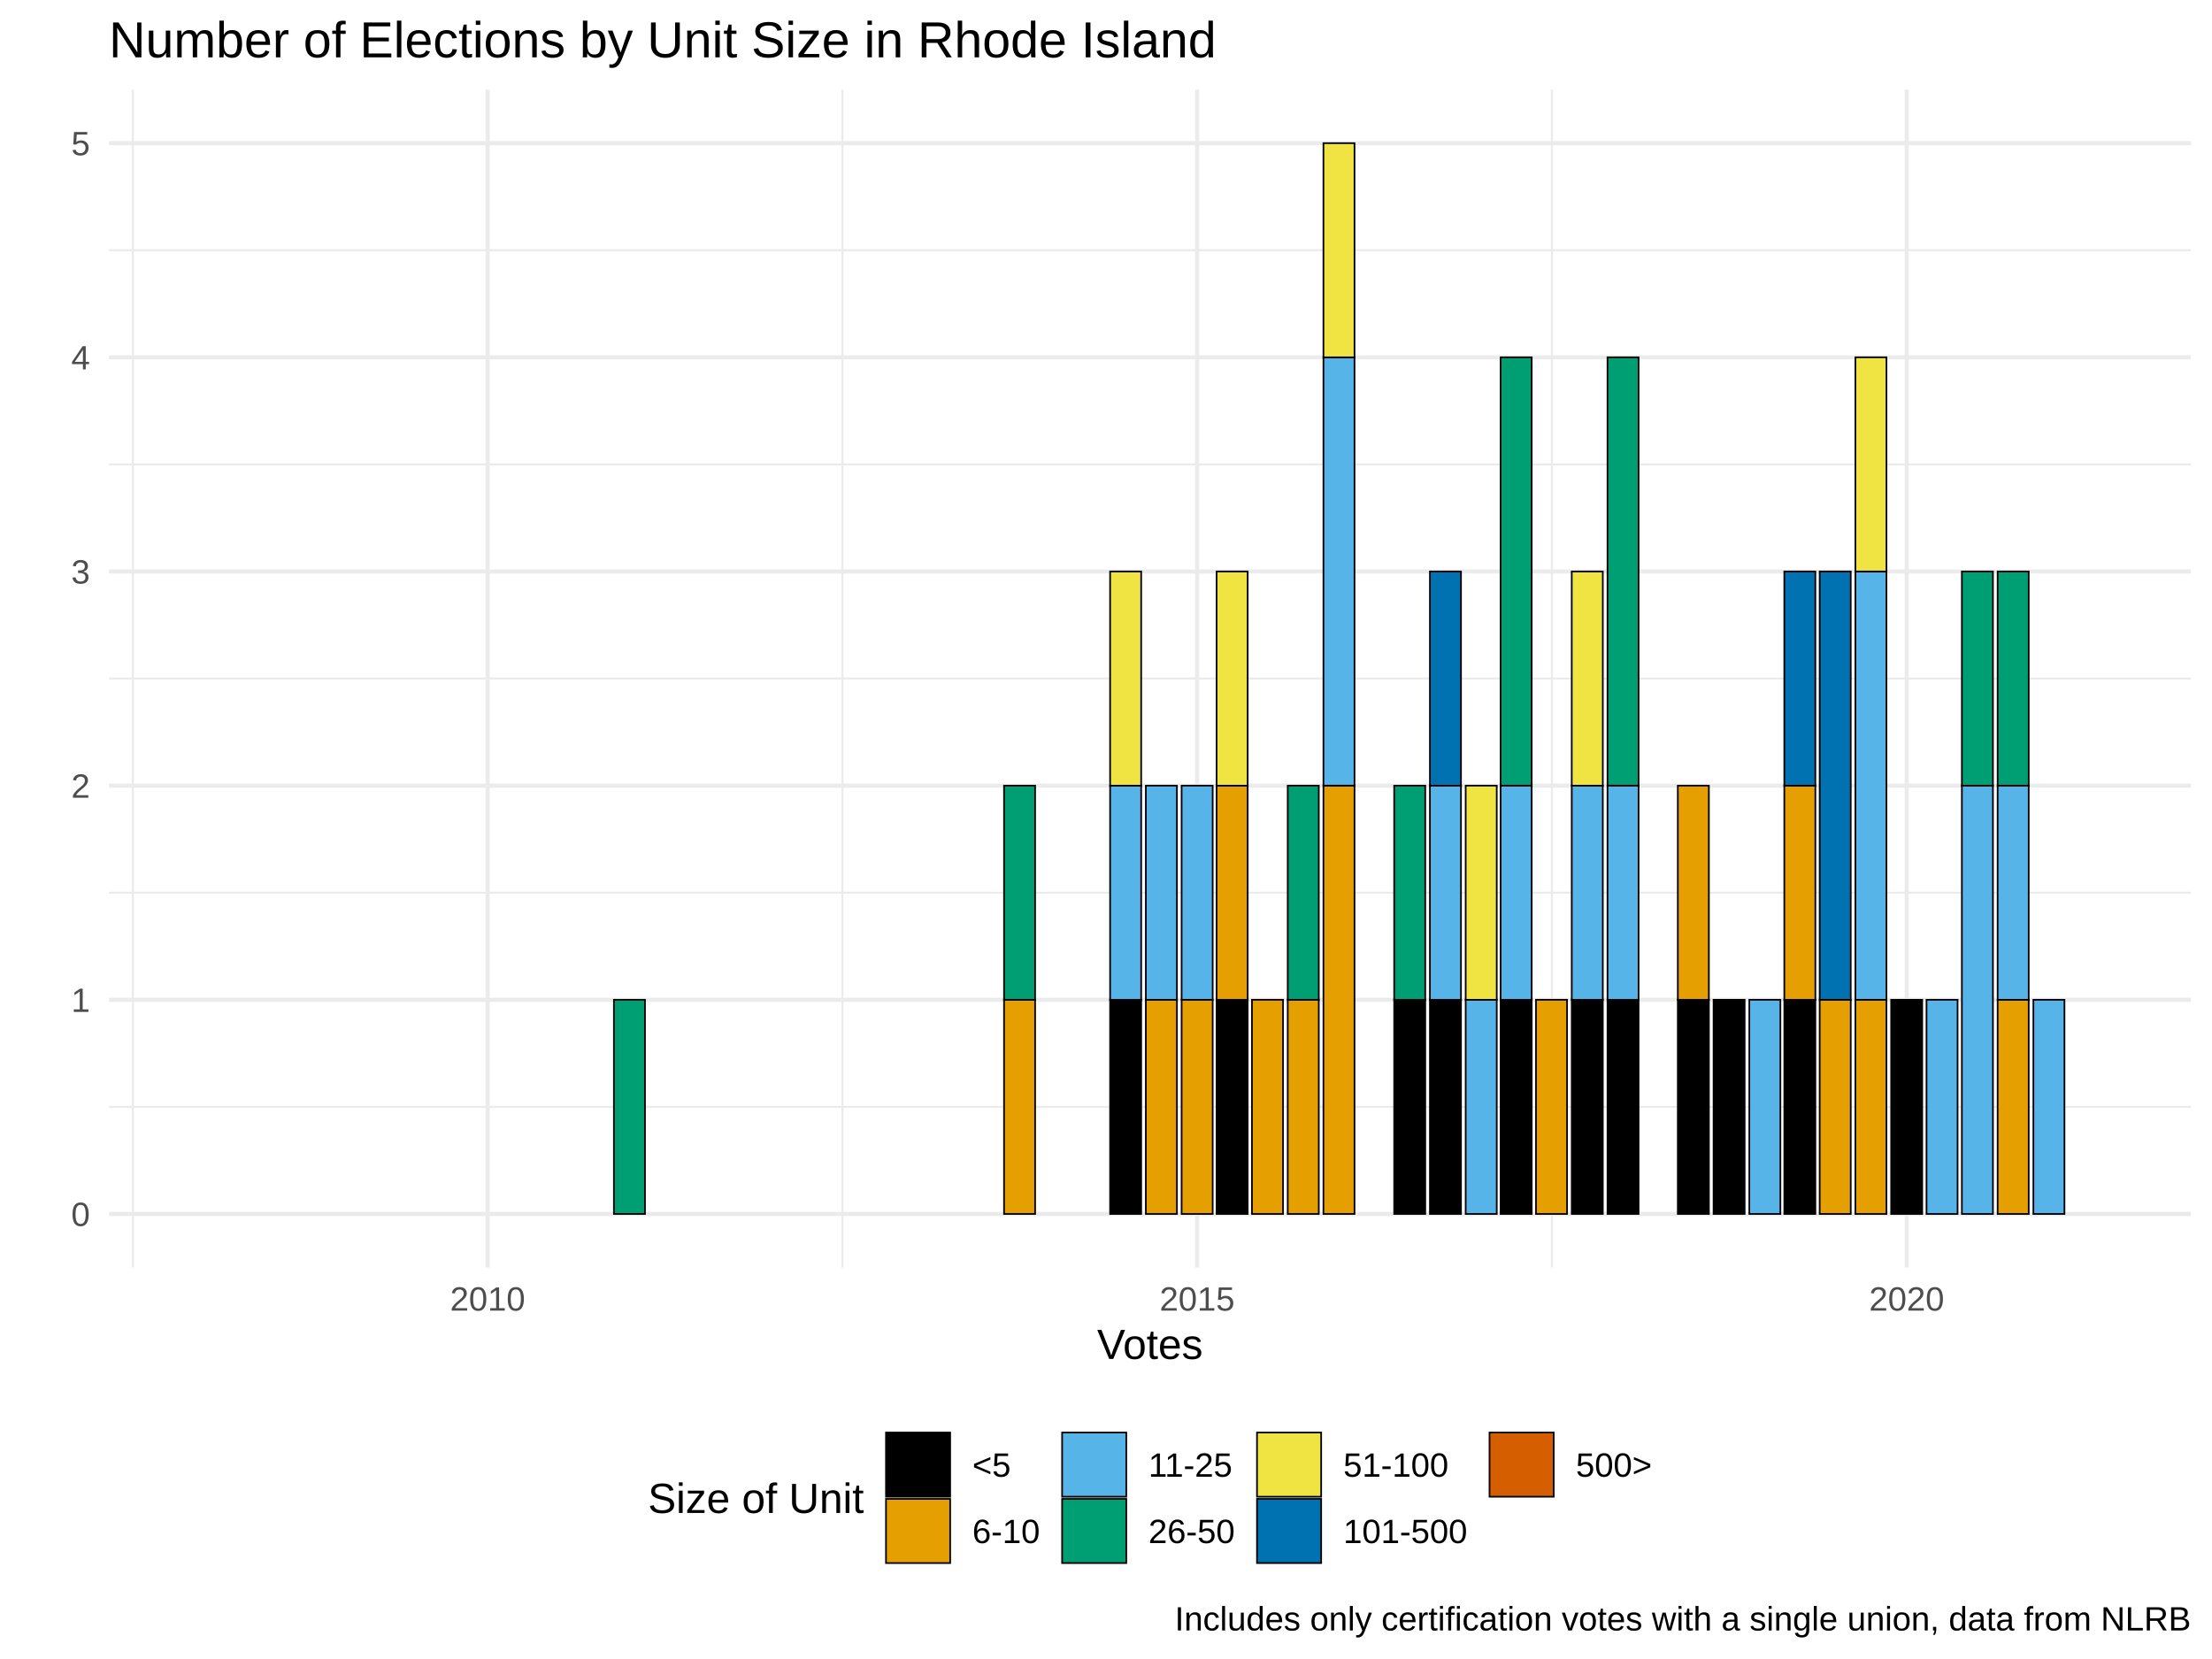
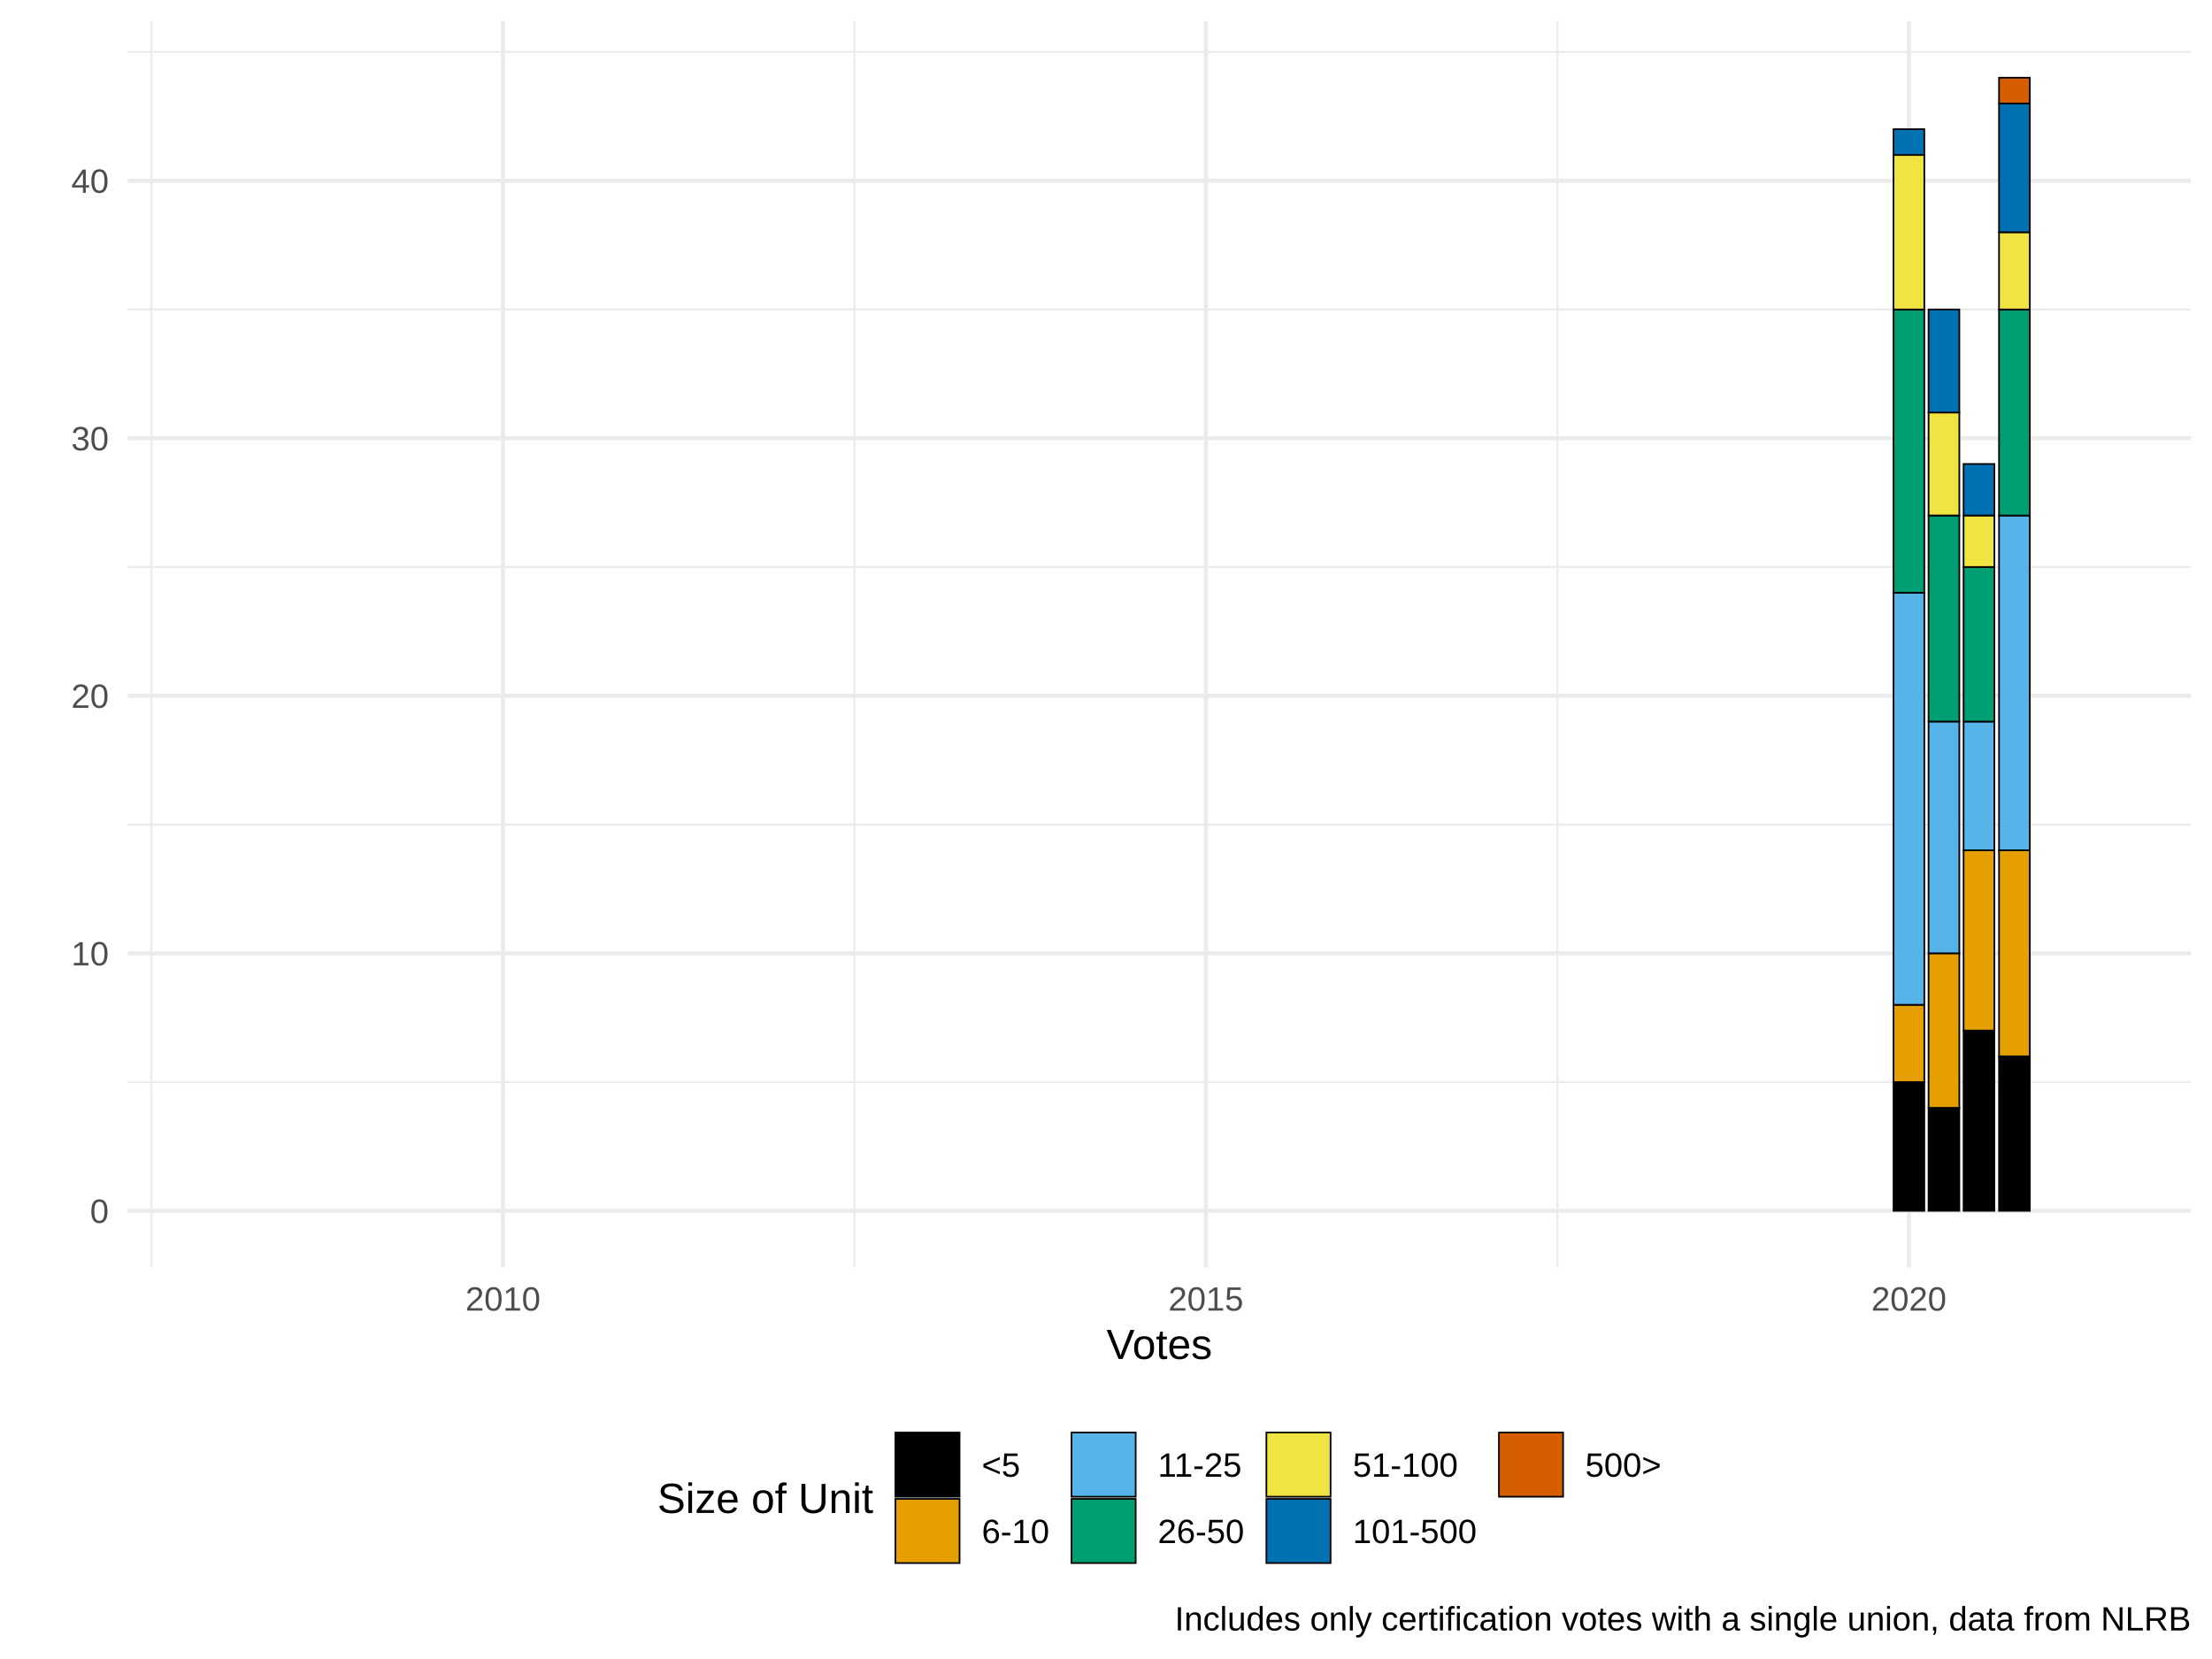
<svg xmlns="http://www.w3.org/2000/svg" class="svglite" width="576.00pt" height="432.00pt" viewBox="0 0 576.00 432.00">
  <defs>
    <style type="text/css">
    .svglite line, .svglite polyline, .svglite polygon, .svglite path, .svglite rect, .svglite circle {
      fill: none;
      stroke: #000000;
      stroke-linecap: round;
      stroke-linejoin: round;
      stroke-miterlimit: 10.00;
    }
  </style>
  </defs>
  <rect width="100%" height="100%" style="stroke: none; fill: #FFFFFF;" />
  <defs>
    <clipPath id="cpMC4wMHw1NzYuMDB8MC4wMHw0MzIuMDA=">
      <rect x="0.00" y="0.00" width="576.00" height="432.00" />
    </clipPath>
  </defs>
  <g clip-path="url(#cpMC4wMHw1NzYuMDB8MC4wMHw0MzIuMDA=)">
</g>
  <defs>
-     <clipPath id="cpMjguMzd8NTcwLjUyfDIzLjM0fDMzMC4wNQ==">
-       <rect x="28.37" y="23.34" width="542.15" height="306.71" />
+     <clipPath id="cpMzMuMjd8NTcwLjUyfDUuNDh8MzMwLjA1">
+       <rect x="33.27" y="5.48" width="537.25" height="324.57" />
    </clipPath>
  </defs>
-   <g clip-path="url(#cpMjguMzd8NTcwLjUyfDIzLjM0fDMzMC4wNQ==)">
-     <polyline points="28.37,288.23 570.52,288.23 " style="stroke-width: 0.53; stroke: #EBEBEB; stroke-linecap: butt;" />
-     <polyline points="28.37,232.46 570.52,232.46 " style="stroke-width: 0.53; stroke: #EBEBEB; stroke-linecap: butt;" />
-     <polyline points="28.37,176.69 570.52,176.69 " style="stroke-width: 0.53; stroke: #EBEBEB; stroke-linecap: butt;" />
-     <polyline points="28.37,120.93 570.52,120.93 " style="stroke-width: 0.53; stroke: #EBEBEB; stroke-linecap: butt;" />
-     <polyline points="28.37,65.16 570.52,65.16 " style="stroke-width: 0.53; stroke: #EBEBEB; stroke-linecap: butt;" />
-     <polyline points="34.60,330.05 34.60,23.34 " style="stroke-width: 0.53; stroke: #EBEBEB; stroke-linecap: butt;" />
-     <polyline points="219.36,330.05 219.36,23.34 " style="stroke-width: 0.53; stroke: #EBEBEB; stroke-linecap: butt;" />
-     <polyline points="404.12,330.05 404.12,23.34 " style="stroke-width: 0.53; stroke: #EBEBEB; stroke-linecap: butt;" />
-     <polyline points="28.37,316.11 570.52,316.11 " style="stroke-width: 1.07; stroke: #EBEBEB; stroke-linecap: butt;" />
-     <polyline points="28.37,260.34 570.52,260.34 " style="stroke-width: 1.07; stroke: #EBEBEB; stroke-linecap: butt;" />
-     <polyline points="28.37,204.58 570.52,204.58 " style="stroke-width: 1.07; stroke: #EBEBEB; stroke-linecap: butt;" />
-     <polyline points="28.37,148.81 570.52,148.81 " style="stroke-width: 1.07; stroke: #EBEBEB; stroke-linecap: butt;" />
-     <polyline points="28.37,93.04 570.52,93.04 " style="stroke-width: 1.07; stroke: #EBEBEB; stroke-linecap: butt;" />
-     <polyline points="28.37,37.28 570.52,37.28 " style="stroke-width: 1.07; stroke: #EBEBEB; stroke-linecap: butt;" />
-     <polyline points="126.98,330.05 126.98,23.34 " style="stroke-width: 1.07; stroke: #EBEBEB; stroke-linecap: butt;" />
-     <polyline points="311.74,330.05 311.74,23.34 " style="stroke-width: 1.07; stroke: #EBEBEB; stroke-linecap: butt;" />
-     <polyline points="496.50,330.05 496.50,23.34 " style="stroke-width: 1.07; stroke: #EBEBEB; stroke-linecap: butt;" />
-     <rect x="289.07" y="260.34" width="8.09" height="55.77" style="stroke-width: 0.43; stroke-linecap: square; stroke-linejoin: miter; fill: #000000;" />
-     <rect x="316.80" y="260.34" width="8.09" height="55.77" style="stroke-width: 0.43; stroke-linecap: square; stroke-linejoin: miter; fill: #000000;" />
-     <rect x="363.04" y="260.34" width="8.09" height="55.77" style="stroke-width: 0.43; stroke-linecap: square; stroke-linejoin: miter; fill: #000000;" />
-     <rect x="372.35" y="260.34" width="8.09" height="55.77" style="stroke-width: 0.43; stroke-linecap: square; stroke-linejoin: miter; fill: #000000;" />
-     <rect x="390.76" y="260.34" width="8.09" height="55.77" style="stroke-width: 0.43; stroke-linecap: square; stroke-linejoin: miter; fill: #000000;" />
-     <rect x="409.28" y="260.34" width="8.09" height="55.77" style="stroke-width: 0.43; stroke-linecap: square; stroke-linejoin: miter; fill: #000000;" />
-     <rect x="418.59" y="260.34" width="8.09" height="55.77" style="stroke-width: 0.43; stroke-linecap: square; stroke-linejoin: miter; fill: #000000;" />
-     <rect x="436.90" y="260.34" width="8.09" height="55.77" style="stroke-width: 0.43; stroke-linecap: square; stroke-linejoin: miter; fill: #000000;" />
-     <rect x="446.21" y="260.34" width="8.09" height="55.77" style="stroke-width: 0.43; stroke-linecap: square; stroke-linejoin: miter; fill: #000000;" />
-     <rect x="464.63" y="260.34" width="8.09" height="55.77" style="stroke-width: 0.43; stroke-linecap: square; stroke-linejoin: miter; fill: #000000;" />
-     <rect x="492.45" y="260.34" width="8.09" height="55.77" style="stroke-width: 0.43; stroke-linecap: square; stroke-linejoin: miter; fill: #000000;" />
-     <rect x="261.45" y="260.34" width="8.09" height="55.77" style="stroke-width: 0.43; stroke-linecap: square; stroke-linejoin: miter; fill: #E69F00;" />
-     <rect x="298.38" y="260.34" width="8.09" height="55.77" style="stroke-width: 0.43; stroke-linecap: square; stroke-linejoin: miter; fill: #E69F00;" />
-     <rect x="307.69" y="260.34" width="8.09" height="55.77" style="stroke-width: 0.43; stroke-linecap: square; stroke-linejoin: miter; fill: #E69F00;" />
-     <rect x="316.80" y="204.58" width="8.09" height="55.77" style="stroke-width: 0.43; stroke-linecap: square; stroke-linejoin: miter; fill: #E69F00;" />
-     <rect x="326.01" y="260.34" width="8.09" height="55.77" style="stroke-width: 0.43; stroke-linecap: square; stroke-linejoin: miter; fill: #E69F00;" />
-     <rect x="335.32" y="260.34" width="8.09" height="55.77" style="stroke-width: 0.43; stroke-linecap: square; stroke-linejoin: miter; fill: #E69F00;" />
-     <rect x="344.62" y="204.58" width="8.09" height="111.53" style="stroke-width: 0.43; stroke-linecap: square; stroke-linejoin: miter; fill: #E69F00;" />
-     <rect x="399.97" y="260.34" width="8.09" height="55.77" style="stroke-width: 0.43; stroke-linecap: square; stroke-linejoin: miter; fill: #E69F00;" />
-     <rect x="436.90" y="204.58" width="8.09" height="55.77" style="stroke-width: 0.43; stroke-linecap: square; stroke-linejoin: miter; fill: #E69F00;" />
-     <rect x="464.63" y="204.58" width="8.09" height="55.77" style="stroke-width: 0.43; stroke-linecap: square; stroke-linejoin: miter; fill: #E69F00;" />
-     <rect x="473.84" y="260.34" width="8.09" height="55.77" style="stroke-width: 0.43; stroke-linecap: square; stroke-linejoin: miter; fill: #E69F00;" />
-     <rect x="483.14" y="260.34" width="8.09" height="55.77" style="stroke-width: 0.43; stroke-linecap: square; stroke-linejoin: miter; fill: #E69F00;" />
-     <rect x="520.18" y="260.34" width="8.09" height="55.77" style="stroke-width: 0.43; stroke-linecap: square; stroke-linejoin: miter; fill: #E69F00;" />
-     <rect x="289.07" y="204.58" width="8.09" height="55.77" style="stroke-width: 0.43; stroke-linecap: square; stroke-linejoin: miter; fill: #56B4E9;" />
-     <rect x="298.38" y="204.58" width="8.09" height="55.77" style="stroke-width: 0.43; stroke-linecap: square; stroke-linejoin: miter; fill: #56B4E9;" />
-     <rect x="307.69" y="204.58" width="8.09" height="55.77" style="stroke-width: 0.43; stroke-linecap: square; stroke-linejoin: miter; fill: #56B4E9;" />
-     <rect x="344.62" y="93.04" width="8.09" height="111.53" style="stroke-width: 0.43; stroke-linecap: square; stroke-linejoin: miter; fill: #56B4E9;" />
-     <rect x="372.35" y="204.58" width="8.09" height="55.77" style="stroke-width: 0.43; stroke-linecap: square; stroke-linejoin: miter; fill: #56B4E9;" />
-     <rect x="381.66" y="260.34" width="8.09" height="55.77" style="stroke-width: 0.43; stroke-linecap: square; stroke-linejoin: miter; fill: #56B4E9;" />
-     <rect x="390.76" y="204.58" width="8.09" height="55.77" style="stroke-width: 0.43; stroke-linecap: square; stroke-linejoin: miter; fill: #56B4E9;" />
-     <rect x="409.28" y="204.58" width="8.09" height="55.77" style="stroke-width: 0.43; stroke-linecap: square; stroke-linejoin: miter; fill: #56B4E9;" />
-     <rect x="418.59" y="204.58" width="8.09" height="55.77" style="stroke-width: 0.43; stroke-linecap: square; stroke-linejoin: miter; fill: #56B4E9;" />
-     <rect x="455.52" y="260.34" width="8.09" height="55.77" style="stroke-width: 0.43; stroke-linecap: square; stroke-linejoin: miter; fill: #56B4E9;" />
-     <rect x="483.14" y="148.81" width="8.09" height="111.53" style="stroke-width: 0.43; stroke-linecap: square; stroke-linejoin: miter; fill: #56B4E9;" />
-     <rect x="501.66" y="260.34" width="8.09" height="55.77" style="stroke-width: 0.43; stroke-linecap: square; stroke-linejoin: miter; fill: #56B4E9;" />
-     <rect x="510.87" y="204.58" width="8.09" height="111.53" style="stroke-width: 0.43; stroke-linecap: square; stroke-linejoin: miter; fill: #56B4E9;" />
-     <rect x="520.18" y="204.58" width="8.09" height="55.77" style="stroke-width: 0.43; stroke-linecap: square; stroke-linejoin: miter; fill: #56B4E9;" />
-     <rect x="529.49" y="260.34" width="8.09" height="55.77" style="stroke-width: 0.43; stroke-linecap: square; stroke-linejoin: miter; fill: #56B4E9;" />
-     <rect x="159.86" y="260.34" width="8.09" height="55.77" style="stroke-width: 0.43; stroke-linecap: square; stroke-linejoin: miter; fill: #009E73;" />
-     <rect x="261.45" y="204.58" width="8.09" height="55.77" style="stroke-width: 0.43; stroke-linecap: square; stroke-linejoin: miter; fill: #009E73;" />
-     <rect x="335.32" y="204.58" width="8.09" height="55.77" style="stroke-width: 0.43; stroke-linecap: square; stroke-linejoin: miter; fill: #009E73;" />
-     <rect x="363.04" y="204.58" width="8.09" height="55.77" style="stroke-width: 0.43; stroke-linecap: square; stroke-linejoin: miter; fill: #009E73;" />
-     <rect x="390.76" y="93.04" width="8.09" height="111.53" style="stroke-width: 0.43; stroke-linecap: square; stroke-linejoin: miter; fill: #009E73;" />
-     <rect x="418.59" y="93.04" width="8.09" height="111.53" style="stroke-width: 0.43; stroke-linecap: square; stroke-linejoin: miter; fill: #009E73;" />
-     <rect x="510.87" y="148.81" width="8.09" height="55.77" style="stroke-width: 0.43; stroke-linecap: square; stroke-linejoin: miter; fill: #009E73;" />
-     <rect x="520.18" y="148.81" width="8.09" height="55.77" style="stroke-width: 0.43; stroke-linecap: square; stroke-linejoin: miter; fill: #009E73;" />
-     <rect x="289.07" y="148.81" width="8.09" height="55.77" style="stroke-width: 0.43; stroke-linecap: square; stroke-linejoin: miter; fill: #F0E442;" />
-     <rect x="316.80" y="148.81" width="8.09" height="55.77" style="stroke-width: 0.43; stroke-linecap: square; stroke-linejoin: miter; fill: #F0E442;" />
-     <rect x="344.62" y="37.28" width="8.09" height="55.77" style="stroke-width: 0.43; stroke-linecap: square; stroke-linejoin: miter; fill: #F0E442;" />
-     <rect x="381.66" y="204.58" width="8.09" height="55.77" style="stroke-width: 0.43; stroke-linecap: square; stroke-linejoin: miter; fill: #F0E442;" />
-     <rect x="409.28" y="148.81" width="8.09" height="55.77" style="stroke-width: 0.43; stroke-linecap: square; stroke-linejoin: miter; fill: #F0E442;" />
-     <rect x="483.14" y="93.04" width="8.09" height="55.77" style="stroke-width: 0.43; stroke-linecap: square; stroke-linejoin: miter; fill: #F0E442;" />
-     <rect x="372.35" y="148.81" width="8.09" height="55.77" style="stroke-width: 0.43; stroke-linecap: square; stroke-linejoin: miter; fill: #0072B2;" />
-     <rect x="464.63" y="148.81" width="8.09" height="55.77" style="stroke-width: 0.43; stroke-linecap: square; stroke-linejoin: miter; fill: #0072B2;" />
-     <rect x="473.84" y="148.81" width="8.09" height="111.53" style="stroke-width: 0.43; stroke-linecap: square; stroke-linejoin: miter; fill: #0072B2;" />
+   <g clip-path="url(#cpMzMuMjd8NTcwLjUyfDUuNDh8MzMwLjA1)">
+     <polyline points="33.27,281.77 570.52,281.77 " style="stroke-width: 0.53; stroke: #EBEBEB; stroke-linecap: butt;" />
+     <polyline points="33.27,214.71 570.52,214.71 " style="stroke-width: 0.53; stroke: #EBEBEB; stroke-linecap: butt;" />
+     <polyline points="33.27,147.65 570.52,147.65 " style="stroke-width: 0.53; stroke: #EBEBEB; stroke-linecap: butt;" />
+     <polyline points="33.27,80.59 570.52,80.59 " style="stroke-width: 0.53; stroke: #EBEBEB; stroke-linecap: butt;" />
+     <polyline points="33.27,13.53 570.52,13.53 " style="stroke-width: 0.53; stroke: #EBEBEB; stroke-linecap: butt;" />
+     <polyline points="39.44,330.05 39.44,5.48 " style="stroke-width: 0.53; stroke: #EBEBEB; stroke-linecap: butt;" />
+     <polyline points="222.50,330.05 222.50,5.48 " style="stroke-width: 0.53; stroke: #EBEBEB; stroke-linecap: butt;" />
+     <polyline points="405.55,330.05 405.55,5.48 " style="stroke-width: 0.53; stroke: #EBEBEB; stroke-linecap: butt;" />
+     <polyline points="33.27,315.30 570.52,315.30 " style="stroke-width: 1.07; stroke: #EBEBEB; stroke-linecap: butt;" />
+     <polyline points="33.27,248.24 570.52,248.24 " style="stroke-width: 1.07; stroke: #EBEBEB; stroke-linecap: butt;" />
+     <polyline points="33.27,181.18 570.52,181.18 " style="stroke-width: 1.07; stroke: #EBEBEB; stroke-linecap: butt;" />
+     <polyline points="33.27,114.12 570.52,114.12 " style="stroke-width: 1.07; stroke: #EBEBEB; stroke-linecap: butt;" />
+     <polyline points="33.27,47.06 570.52,47.06 " style="stroke-width: 1.07; stroke: #EBEBEB; stroke-linecap: butt;" />
+     <polyline points="130.97,330.05 130.97,5.48 " style="stroke-width: 1.07; stroke: #EBEBEB; stroke-linecap: butt;" />
+     <polyline points="314.02,330.05 314.02,5.48 " style="stroke-width: 1.07; stroke: #EBEBEB; stroke-linecap: butt;" />
+     <polyline points="497.08,330.05 497.08,5.48 " style="stroke-width: 1.07; stroke: #EBEBEB; stroke-linecap: butt;" />
+     <rect x="493.07" y="281.77" width="8.02" height="33.53" style="stroke-width: 0.43; stroke-linecap: square; stroke-linejoin: miter; fill: #000000;" />
+     <rect x="502.19" y="288.47" width="8.02" height="26.82" style="stroke-width: 0.43; stroke-linecap: square; stroke-linejoin: miter; fill: #000000;" />
+     <rect x="511.31" y="268.36" width="8.02" height="46.94" style="stroke-width: 0.43; stroke-linecap: square; stroke-linejoin: miter; fill: #000000;" />
+     <rect x="520.54" y="275.06" width="8.02" height="40.24" style="stroke-width: 0.43; stroke-linecap: square; stroke-linejoin: miter; fill: #000000;" />
+     <rect x="493.07" y="261.65" width="8.02" height="20.12" style="stroke-width: 0.43; stroke-linecap: square; stroke-linejoin: miter; fill: #E69F00;" />
+     <rect x="502.19" y="248.24" width="8.02" height="40.24" style="stroke-width: 0.43; stroke-linecap: square; stroke-linejoin: miter; fill: #E69F00;" />
+     <rect x="511.31" y="221.41" width="8.02" height="46.94" style="stroke-width: 0.43; stroke-linecap: square; stroke-linejoin: miter; fill: #E69F00;" />
+     <rect x="520.54" y="221.41" width="8.02" height="53.65" style="stroke-width: 0.43; stroke-linecap: square; stroke-linejoin: miter; fill: #E69F00;" />
+     <rect x="493.07" y="154.35" width="8.02" height="107.30" style="stroke-width: 0.43; stroke-linecap: square; stroke-linejoin: miter; fill: #56B4E9;" />
+     <rect x="502.19" y="187.88" width="8.02" height="60.35" style="stroke-width: 0.43; stroke-linecap: square; stroke-linejoin: miter; fill: #56B4E9;" />
+     <rect x="511.31" y="187.88" width="8.02" height="33.53" style="stroke-width: 0.43; stroke-linecap: square; stroke-linejoin: miter; fill: #56B4E9;" />
+     <rect x="520.54" y="134.23" width="8.02" height="87.18" style="stroke-width: 0.43; stroke-linecap: square; stroke-linejoin: miter; fill: #56B4E9;" />
+     <rect x="493.07" y="80.59" width="8.02" height="73.77" style="stroke-width: 0.43; stroke-linecap: square; stroke-linejoin: miter; fill: #009E73;" />
+     <rect x="502.19" y="134.23" width="8.02" height="53.65" style="stroke-width: 0.43; stroke-linecap: square; stroke-linejoin: miter; fill: #009E73;" />
+     <rect x="511.31" y="147.65" width="8.02" height="40.24" style="stroke-width: 0.43; stroke-linecap: square; stroke-linejoin: miter; fill: #009E73;" />
+     <rect x="520.54" y="80.59" width="8.02" height="53.65" style="stroke-width: 0.43; stroke-linecap: square; stroke-linejoin: miter; fill: #009E73;" />
+     <rect x="493.07" y="40.35" width="8.02" height="40.24" style="stroke-width: 0.43; stroke-linecap: square; stroke-linejoin: miter; fill: #F0E442;" />
+     <rect x="502.19" y="107.41" width="8.02" height="26.82" style="stroke-width: 0.43; stroke-linecap: square; stroke-linejoin: miter; fill: #F0E442;" />
+     <rect x="511.31" y="134.23" width="8.02" height="13.41" style="stroke-width: 0.43; stroke-linecap: square; stroke-linejoin: miter; fill: #F0E442;" />
+     <rect x="520.54" y="60.47" width="8.02" height="20.12" style="stroke-width: 0.43; stroke-linecap: square; stroke-linejoin: miter; fill: #F0E442;" />
+     <rect x="493.07" y="33.64" width="8.02" height="6.71" style="stroke-width: 0.43; stroke-linecap: square; stroke-linejoin: miter; fill: #0072B2;" />
+     <rect x="502.19" y="80.59" width="8.02" height="26.82" style="stroke-width: 0.43; stroke-linecap: square; stroke-linejoin: miter; fill: #0072B2;" />
+     <rect x="511.31" y="120.82" width="8.02" height="13.41" style="stroke-width: 0.43; stroke-linecap: square; stroke-linejoin: miter; fill: #0072B2;" />
+     <rect x="520.54" y="26.94" width="8.02" height="33.53" style="stroke-width: 0.43; stroke-linecap: square; stroke-linejoin: miter; fill: #0072B2;" />
+     <rect x="520.54" y="20.23" width="8.02" height="6.71" style="stroke-width: 0.43; stroke-linecap: square; stroke-linejoin: miter; fill: #D55E00;" />
  </g>
  <g clip-path="url(#cpMC4wMHw1NzYuMDB8MC4wMHw0MzIuMDA=)">
-     <text x="23.44" y="319.26" text-anchor="end" style="font-size: 8.80px; fill: #4D4D4D; font-family: Arial;" textLength="4.90px" lengthAdjust="spacingAndGlyphs">0</text>
-     <text x="23.44" y="263.50" text-anchor="end" style="font-size: 8.80px; fill: #4D4D4D; font-family: Arial;" textLength="4.90px" lengthAdjust="spacingAndGlyphs">1</text>
-     <text x="23.44" y="207.73" text-anchor="end" style="font-size: 8.80px; fill: #4D4D4D; font-family: Arial;" textLength="4.90px" lengthAdjust="spacingAndGlyphs">2</text>
-     <text x="23.44" y="151.96" text-anchor="end" style="font-size: 8.80px; fill: #4D4D4D; font-family: Arial;" textLength="4.90px" lengthAdjust="spacingAndGlyphs">3</text>
-     <text x="23.44" y="96.20" text-anchor="end" style="font-size: 8.80px; fill: #4D4D4D; font-family: Arial;" textLength="4.90px" lengthAdjust="spacingAndGlyphs">4</text>
-     <text x="23.44" y="40.43" text-anchor="end" style="font-size: 8.80px; fill: #4D4D4D; font-family: Arial;" textLength="4.90px" lengthAdjust="spacingAndGlyphs">5</text>
-     <text x="126.98" y="341.29" text-anchor="middle" style="font-size: 8.80px; fill: #4D4D4D; font-family: Arial;" textLength="19.58px" lengthAdjust="spacingAndGlyphs">2010</text>
-     <text x="311.74" y="341.29" text-anchor="middle" style="font-size: 8.80px; fill: #4D4D4D; font-family: Arial;" textLength="19.58px" lengthAdjust="spacingAndGlyphs">2015</text>
-     <text x="496.50" y="341.29" text-anchor="middle" style="font-size: 8.80px; fill: #4D4D4D; font-family: Arial;" textLength="19.58px" lengthAdjust="spacingAndGlyphs">2020</text>
-     <text x="299.45" y="353.87" text-anchor="middle" style="font-size: 11.00px; font-family: Arial;" textLength="28.13px" lengthAdjust="spacingAndGlyphs">Votes</text>
-     <text x="168.72" y="393.97" style="font-size: 11.00px; font-family: Arial;" textLength="56.23px" lengthAdjust="spacingAndGlyphs">Size of Unit</text>
-     <rect x="230.71" y="373.03" width="16.71" height="16.71" style="stroke-width: 0.43; stroke-linecap: square; stroke-linejoin: miter; fill: #000000;" />
-     <rect x="230.71" y="390.31" width="16.71" height="16.71" style="stroke-width: 0.43; stroke-linecap: square; stroke-linejoin: miter; fill: #E69F00;" />
-     <rect x="276.57" y="373.03" width="16.71" height="16.71" style="stroke-width: 0.43; stroke-linecap: square; stroke-linejoin: miter; fill: #56B4E9;" />
-     <rect x="276.57" y="390.31" width="16.71" height="16.71" style="stroke-width: 0.43; stroke-linecap: square; stroke-linejoin: miter; fill: #009E73;" />
-     <rect x="327.32" y="373.03" width="16.71" height="16.71" style="stroke-width: 0.43; stroke-linecap: square; stroke-linejoin: miter; fill: #F0E442;" />
-     <rect x="327.32" y="390.31" width="16.71" height="16.71" style="stroke-width: 0.43; stroke-linecap: square; stroke-linejoin: miter; fill: #0072B2;" />
-     <rect x="387.87" y="373.03" width="16.71" height="16.71" style="stroke-width: 0.43; stroke-linecap: square; stroke-linejoin: miter; fill: #D55E00;" />
-     <text x="253.19" y="384.54" style="font-size: 8.80px; font-family: Arial;" textLength="10.04px" lengthAdjust="spacingAndGlyphs">&lt;5</text>
-     <text x="253.19" y="401.82" style="font-size: 8.80px; font-family: Arial;" textLength="17.62px" lengthAdjust="spacingAndGlyphs">6-10</text>
-     <text x="299.05" y="384.54" style="font-size: 8.80px; font-family: Arial;" textLength="22.51px" lengthAdjust="spacingAndGlyphs">11-25</text>
-     <text x="299.05" y="401.82" style="font-size: 8.80px; font-family: Arial;" textLength="22.51px" lengthAdjust="spacingAndGlyphs">26-50</text>
-     <text x="349.80" y="384.54" style="font-size: 8.80px; font-family: Arial;" textLength="27.41px" lengthAdjust="spacingAndGlyphs">51-100</text>
-     <text x="349.80" y="401.82" style="font-size: 8.80px; font-family: Arial;" textLength="32.31px" lengthAdjust="spacingAndGlyphs">101-500</text>
-     <text x="410.35" y="384.54" style="font-size: 8.80px; font-family: Arial;" textLength="19.83px" lengthAdjust="spacingAndGlyphs">500&gt;</text>
-     <text x="28.37" y="14.94" style="font-size: 13.20px; font-family: Arial;" textLength="288.15px" lengthAdjust="spacingAndGlyphs">Number of Elections by Unit Size in Rhode Island</text>
+     <text x="28.34" y="318.45" text-anchor="end" style="font-size: 8.80px; fill: #4D4D4D; font-family: Arial;" textLength="4.90px" lengthAdjust="spacingAndGlyphs">0</text>
+     <text x="28.34" y="251.39" text-anchor="end" style="font-size: 8.80px; fill: #4D4D4D; font-family: Arial;" textLength="9.79px" lengthAdjust="spacingAndGlyphs">10</text>
+     <text x="28.34" y="184.33" text-anchor="end" style="font-size: 8.80px; fill: #4D4D4D; font-family: Arial;" textLength="9.79px" lengthAdjust="spacingAndGlyphs">20</text>
+     <text x="28.34" y="117.27" text-anchor="end" style="font-size: 8.80px; fill: #4D4D4D; font-family: Arial;" textLength="9.79px" lengthAdjust="spacingAndGlyphs">30</text>
+     <text x="28.34" y="50.21" text-anchor="end" style="font-size: 8.80px; fill: #4D4D4D; font-family: Arial;" textLength="9.79px" lengthAdjust="spacingAndGlyphs">40</text>
+     <text x="130.97" y="341.29" text-anchor="middle" style="font-size: 8.80px; fill: #4D4D4D; font-family: Arial;" textLength="19.58px" lengthAdjust="spacingAndGlyphs">2010</text>
+     <text x="314.02" y="341.29" text-anchor="middle" style="font-size: 8.80px; fill: #4D4D4D; font-family: Arial;" textLength="19.58px" lengthAdjust="spacingAndGlyphs">2015</text>
+     <text x="497.08" y="341.29" text-anchor="middle" style="font-size: 8.80px; fill: #4D4D4D; font-family: Arial;" textLength="19.58px" lengthAdjust="spacingAndGlyphs">2020</text>
+     <text x="301.89" y="353.87" text-anchor="middle" style="font-size: 11.00px; font-family: Arial;" textLength="28.13px" lengthAdjust="spacingAndGlyphs">Votes</text>
+     <text x="171.17" y="393.97" style="font-size: 11.00px; font-family: Arial;" textLength="56.23px" lengthAdjust="spacingAndGlyphs">Size of Unit</text>
+     <rect x="233.16" y="373.03" width="16.71" height="16.71" style="stroke-width: 0.43; stroke-linecap: square; stroke-linejoin: miter; fill: #000000;" />
+     <rect x="233.16" y="390.31" width="16.71" height="16.71" style="stroke-width: 0.43; stroke-linecap: square; stroke-linejoin: miter; fill: #E69F00;" />
+     <rect x="279.02" y="373.03" width="16.71" height="16.71" style="stroke-width: 0.43; stroke-linecap: square; stroke-linejoin: miter; fill: #56B4E9;" />
+     <rect x="279.02" y="390.31" width="16.71" height="16.71" style="stroke-width: 0.43; stroke-linecap: square; stroke-linejoin: miter; fill: #009E73;" />
+     <rect x="329.77" y="373.03" width="16.71" height="16.71" style="stroke-width: 0.43; stroke-linecap: square; stroke-linejoin: miter; fill: #F0E442;" />
+     <rect x="329.77" y="390.31" width="16.71" height="16.71" style="stroke-width: 0.43; stroke-linecap: square; stroke-linejoin: miter; fill: #0072B2;" />
+     <rect x="390.32" y="373.03" width="16.71" height="16.71" style="stroke-width: 0.43; stroke-linecap: square; stroke-linejoin: miter; fill: #D55E00;" />
+     <text x="255.64" y="384.54" style="font-size: 8.80px; font-family: Arial;" textLength="10.04px" lengthAdjust="spacingAndGlyphs">&lt;5</text>
+     <text x="255.64" y="401.82" style="font-size: 8.80px; font-family: Arial;" textLength="17.62px" lengthAdjust="spacingAndGlyphs">6-10</text>
+     <text x="301.49" y="384.54" style="font-size: 8.80px; font-family: Arial;" textLength="22.51px" lengthAdjust="spacingAndGlyphs">11-25</text>
+     <text x="301.49" y="401.82" style="font-size: 8.80px; font-family: Arial;" textLength="22.51px" lengthAdjust="spacingAndGlyphs">26-50</text>
+     <text x="352.25" y="384.54" style="font-size: 8.80px; font-family: Arial;" textLength="27.41px" lengthAdjust="spacingAndGlyphs">51-100</text>
+     <text x="352.25" y="401.82" style="font-size: 8.80px; font-family: Arial;" textLength="32.31px" lengthAdjust="spacingAndGlyphs">101-500</text>
+     <text x="412.79" y="384.54" style="font-size: 8.80px; font-family: Arial;" textLength="19.83px" lengthAdjust="spacingAndGlyphs">500&gt;</text>
    <text x="570.52" y="424.57" text-anchor="end" style="font-size: 8.80px; font-family: Arial;" textLength="264.54px" lengthAdjust="spacingAndGlyphs">Includes only certification votes with a single union, data from NLRB</text>
  </g>
</svg>
